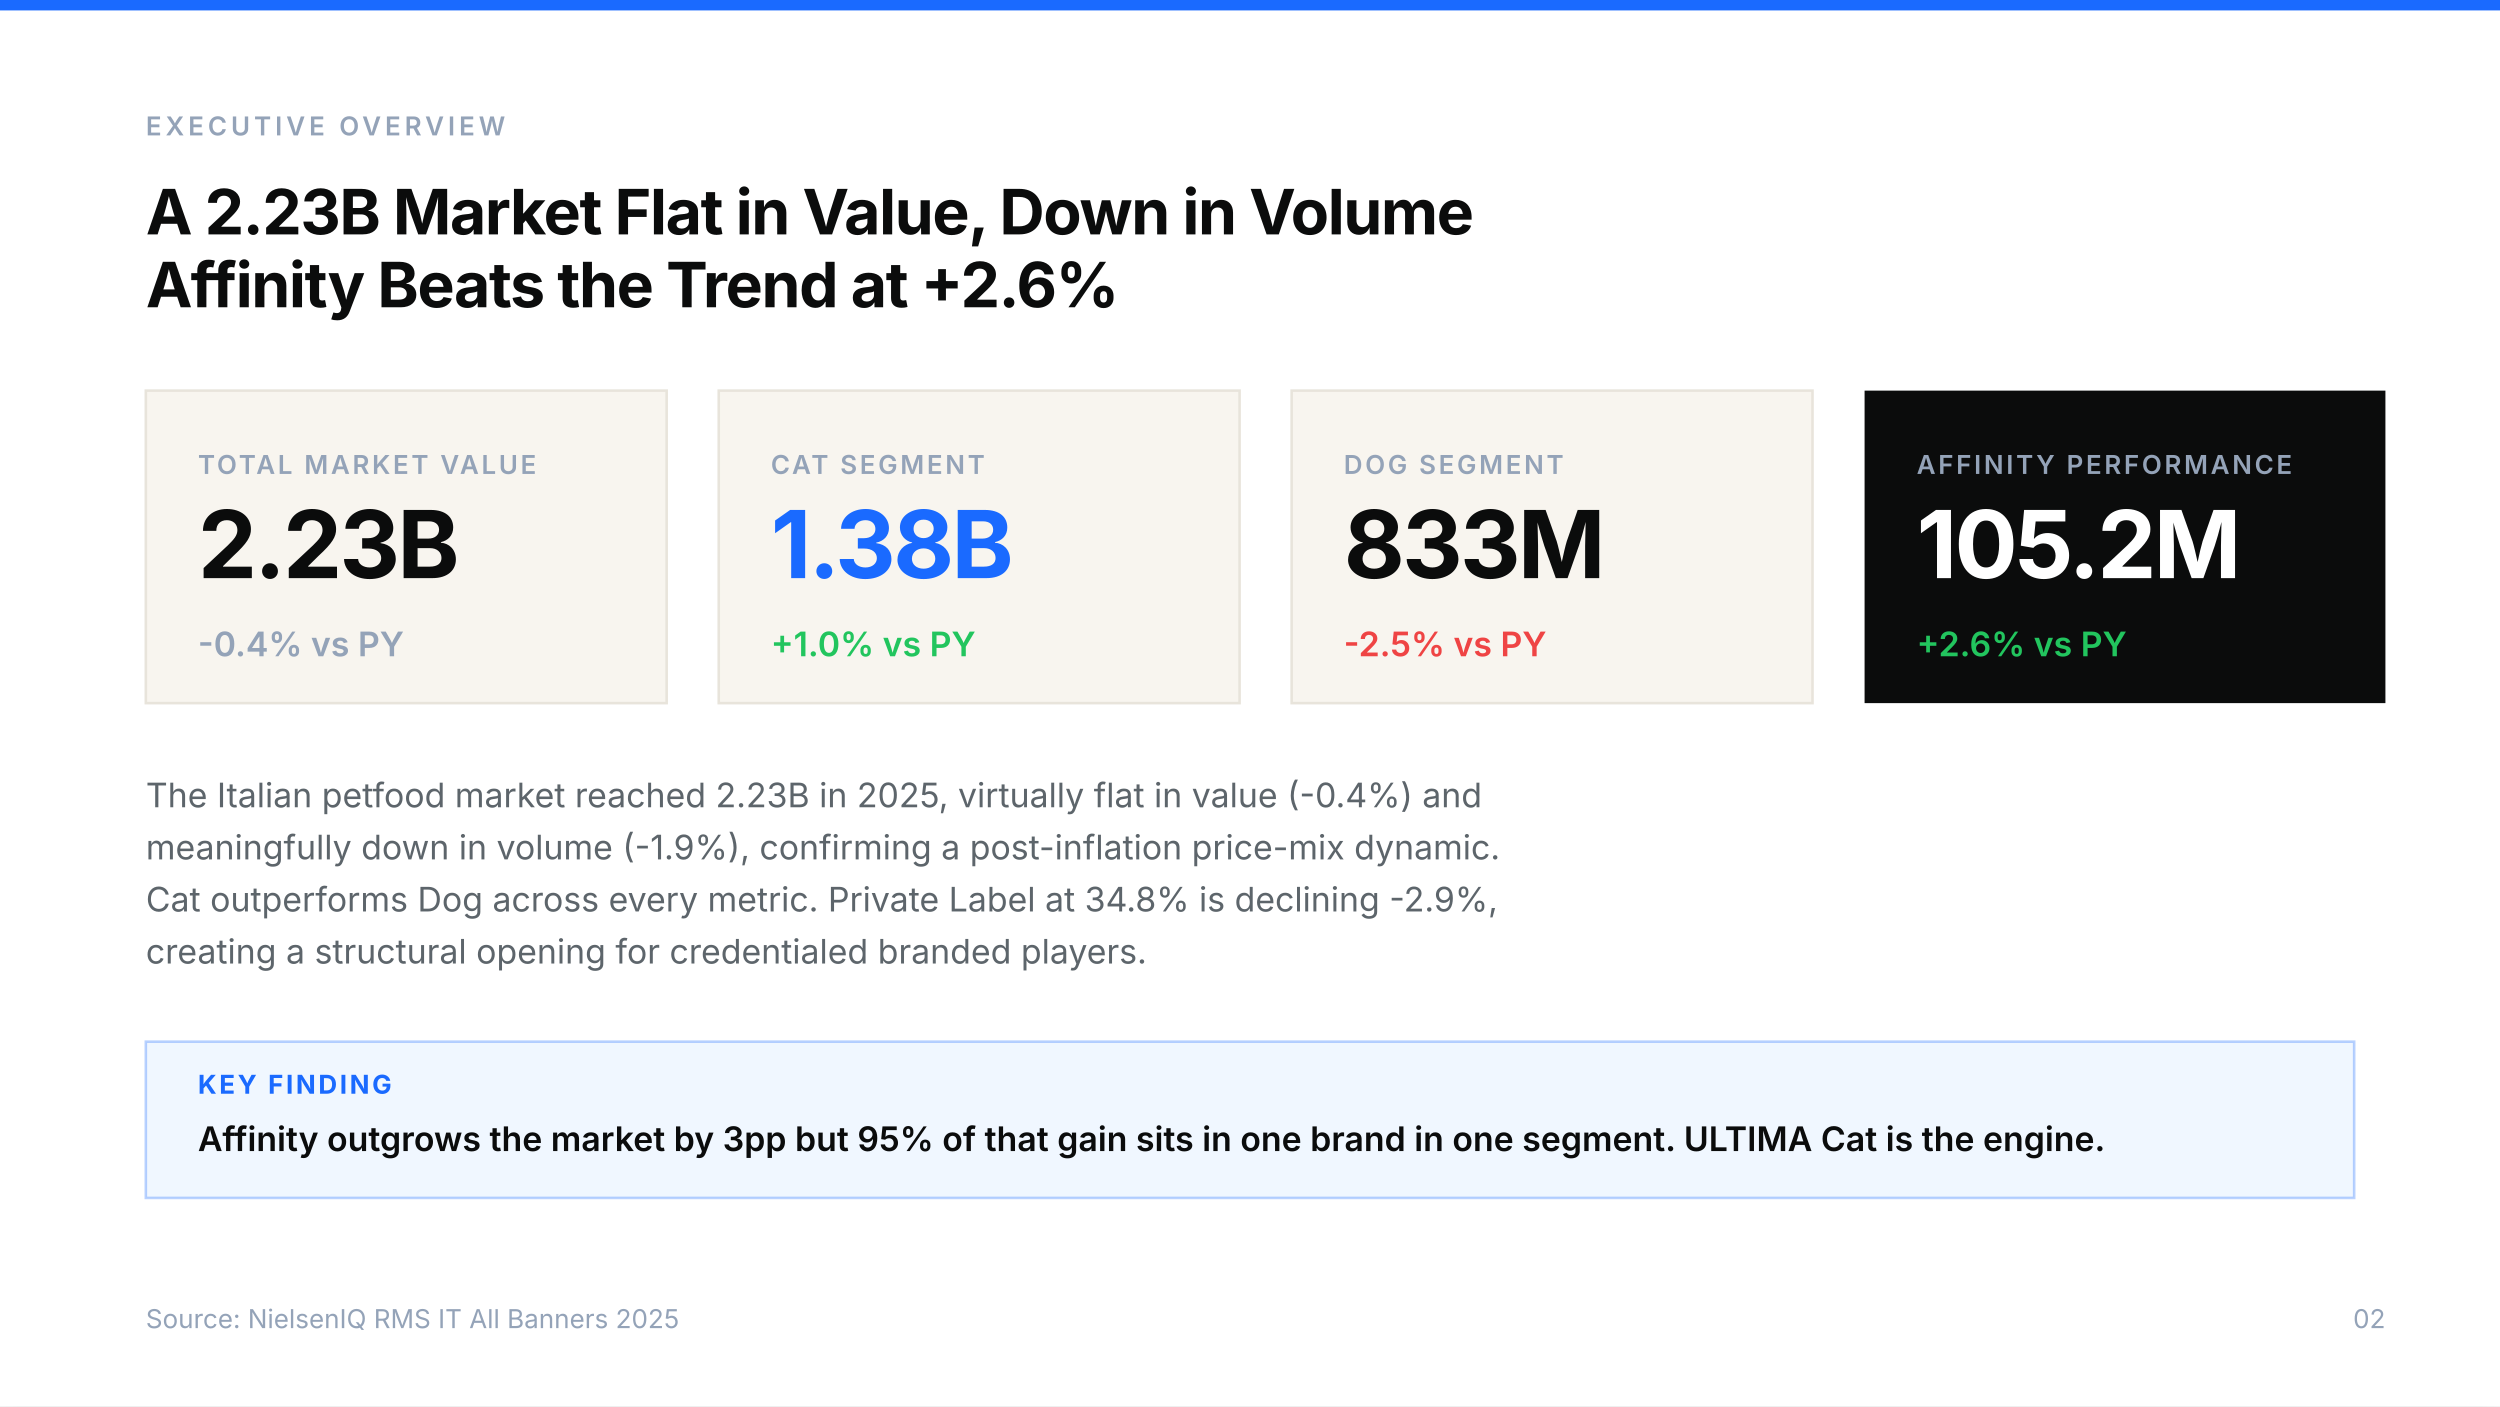
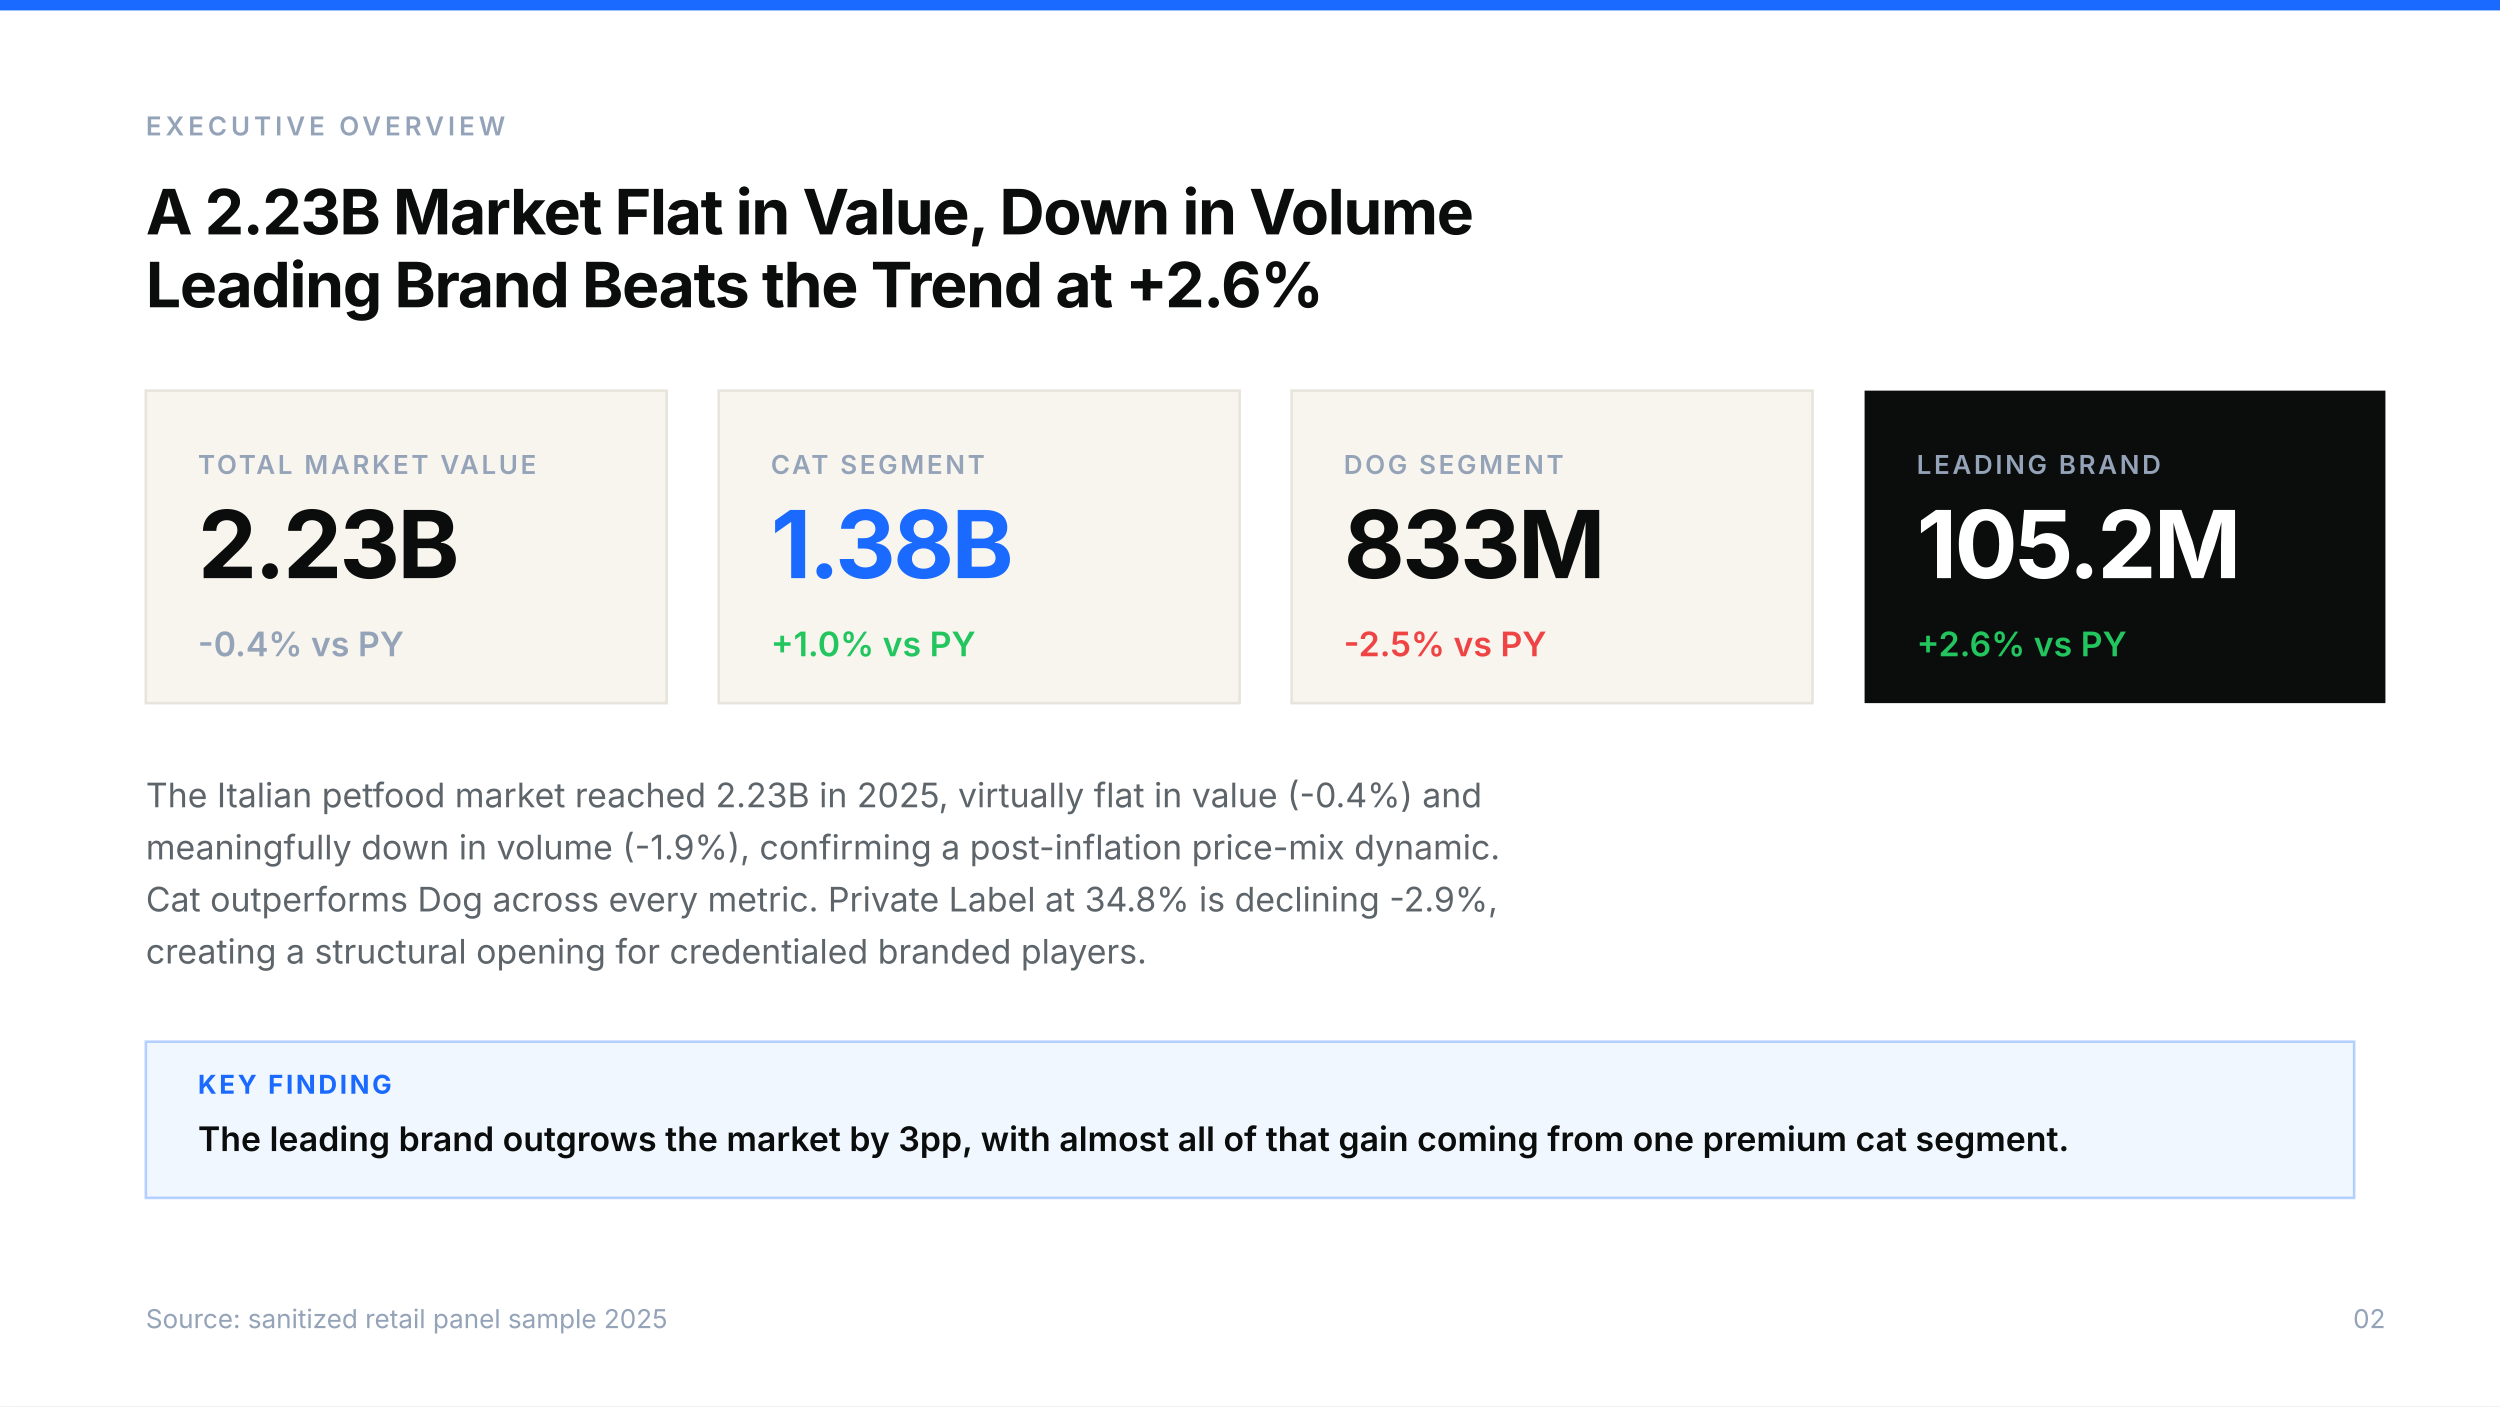
<svg xmlns="http://www.w3.org/2000/svg" viewBox="0 0 960 540" width="960" height="540">
  <defs>
    <filter id="shadow" x="-2%" y="-2%" width="104%" height="104%">
      <feDropShadow dx="0" dy="4" stdDeviation="8" flood-opacity="0.12" />
    </filter>
  </defs>
  <rect width="960" height="540" fill="#ffffff" filter="url(#shadow)" />
  <rect width="960" height="4" fill="#1a6aff" />
  <text x="56" y="52" font-family="system-ui, -apple-system, sans-serif" font-size="10" font-weight="600" letter-spacing="1.5" fill="#94A3B8" text-transform="uppercase">EXECUTIVE OVERVIEW</text>
  <text x="56" y="90" font-family="system-ui, -apple-system, sans-serif" font-size="24" font-weight="700" fill="#0b0c0c" letter-spacing="-0.5">A 2.23B Market Flat in Value, Down in Volume</text>
-   <text x="56" y="118" font-family="system-ui, -apple-system, sans-serif" font-size="24" font-weight="700" fill="#0b0c0c" letter-spacing="-0.5">Affinity Beats the Trend at +2.6%</text>
+   <text x="56" y="118" font-family="system-ui, -apple-system, sans-serif" font-size="24" font-weight="700" fill="#0b0c0c" letter-spacing="-0.5">Leading Brand Beats the Trend at +2.6%</text>
  <rect x="56" y="150" width="200" height="120" rx="0" fill="#f8f5ef" stroke="#e8e4db" stroke-width="1" />
  <text x="76" y="182" font-family="system-ui, -apple-system, sans-serif" font-size="10" font-weight="600" letter-spacing="1" fill="#94A3B8">TOTAL MARKET VALUE</text>
  <text x="76" y="222" font-family="system-ui, -apple-system, sans-serif" font-size="36" font-weight="700" fill="#0b0c0c" letter-spacing="-1">2.23B</text>
  <text x="76" y="252" font-family="system-ui, -apple-system, sans-serif" font-size="13" font-weight="600" fill="#94A3B8">-0.4% vs PY</text>
  <rect x="276" y="150" width="200" height="120" rx="0" fill="#f8f5ef" stroke="#e8e4db" stroke-width="1" />
  <text x="296" y="182" font-family="system-ui, -apple-system, sans-serif" font-size="10" font-weight="600" letter-spacing="1" fill="#94A3B8">CAT SEGMENT</text>
  <text x="296" y="222" font-family="system-ui, -apple-system, sans-serif" font-size="36" font-weight="700" fill="#1a6aff" letter-spacing="-1">1.38B</text>
  <text x="296" y="252" font-family="system-ui, -apple-system, sans-serif" font-size="13" font-weight="600" fill="#22c55e">+1.0% vs PY</text>
  <rect x="496" y="150" width="200" height="120" rx="0" fill="#f8f5ef" stroke="#e8e4db" stroke-width="1" />
  <text x="516" y="182" font-family="system-ui, -apple-system, sans-serif" font-size="10" font-weight="600" letter-spacing="1" fill="#94A3B8">DOG SEGMENT</text>
  <text x="516" y="222" font-family="system-ui, -apple-system, sans-serif" font-size="36" font-weight="700" fill="#0b0c0c" letter-spacing="-1">833M</text>
  <text x="516" y="252" font-family="system-ui, -apple-system, sans-serif" font-size="13" font-weight="600" fill="#ef4444">-2.5% vs PY</text>
  <rect x="716" y="150" width="200" height="120" rx="0" fill="#0b0c0c" />
-   <text x="736" y="182" font-family="system-ui, -apple-system, sans-serif" font-size="10" font-weight="600" letter-spacing="1" fill="#94A3B8">AFFINITY PERFORMANCE</text>
+   <text x="736" y="182" font-family="system-ui, -apple-system, sans-serif" font-size="10" font-weight="600" letter-spacing="1" fill="#94A3B8">LEADING BRAND</text>
  <text x="736" y="222" font-family="system-ui, -apple-system, sans-serif" font-size="36" font-weight="700" fill="#ffffff" letter-spacing="-1">105.2M</text>
  <text x="736" y="252" font-family="system-ui, -apple-system, sans-serif" font-size="13" font-weight="600" fill="#22c55e">+2.6% vs PY</text>
  <text x="56" y="310" font-family="system-ui, -apple-system, sans-serif" font-size="13" fill="#5d656b" line-height="1.6">
    <tspan x="56" dy="0">The Italian petfood market reached 2.23B in 2025, virtually flat in value (-0.4%) and</tspan>
    <tspan x="56" dy="20">meaningfully down in volume (-1.9%), confirming a post-inflation price-mix dynamic.</tspan>
    <tspan x="56" dy="20">Cat outperforms Dog across every metric. Private Label at 34.8% is declining -2.9%,</tspan>
    <tspan x="56" dy="20">creating a structural opening for credentialed branded players.</tspan>
  </text>
  <rect x="56" y="400" width="848" height="60" rx="0" fill="#f0f7ff" stroke="#1a6aff" stroke-width="1" stroke-opacity="0.3" />
  <text x="76" y="420" font-family="system-ui, -apple-system, sans-serif" font-size="10" font-weight="700" letter-spacing="1" fill="#1a6aff">KEY FINDING</text>
-   <text x="76" y="442" font-family="system-ui, -apple-system, sans-serif" font-size="13" font-weight="600" fill="#0b0c0c">Affinity outgrows the market by 3pp but 95% of that gain sits in one brand in one segment. ULTIMA Cat is the engine.</text>
-   <text x="56" y="510" font-family="system-ui, -apple-system, sans-serif" font-size="10" fill="#94A3B8">Source: NielsenIQ RMS IT All Banners 2025</text>
+   <text x="76" y="442" font-family="system-ui, -apple-system, sans-serif" font-size="13" font-weight="600" fill="#0b0c0c">The leading brand outgrows the market by 3pp, with almost all of that gain coming from one premium cat segment.</text>
+   <text x="56" y="510" font-family="system-ui, -apple-system, sans-serif" font-size="10" fill="#94A3B8">Source: sanitized retail panel sample 2025</text>
  <text x="916" y="510" font-family="system-ui, -apple-system, sans-serif" font-size="10" fill="#94A3B8" text-anchor="end">02</text>
</svg>
